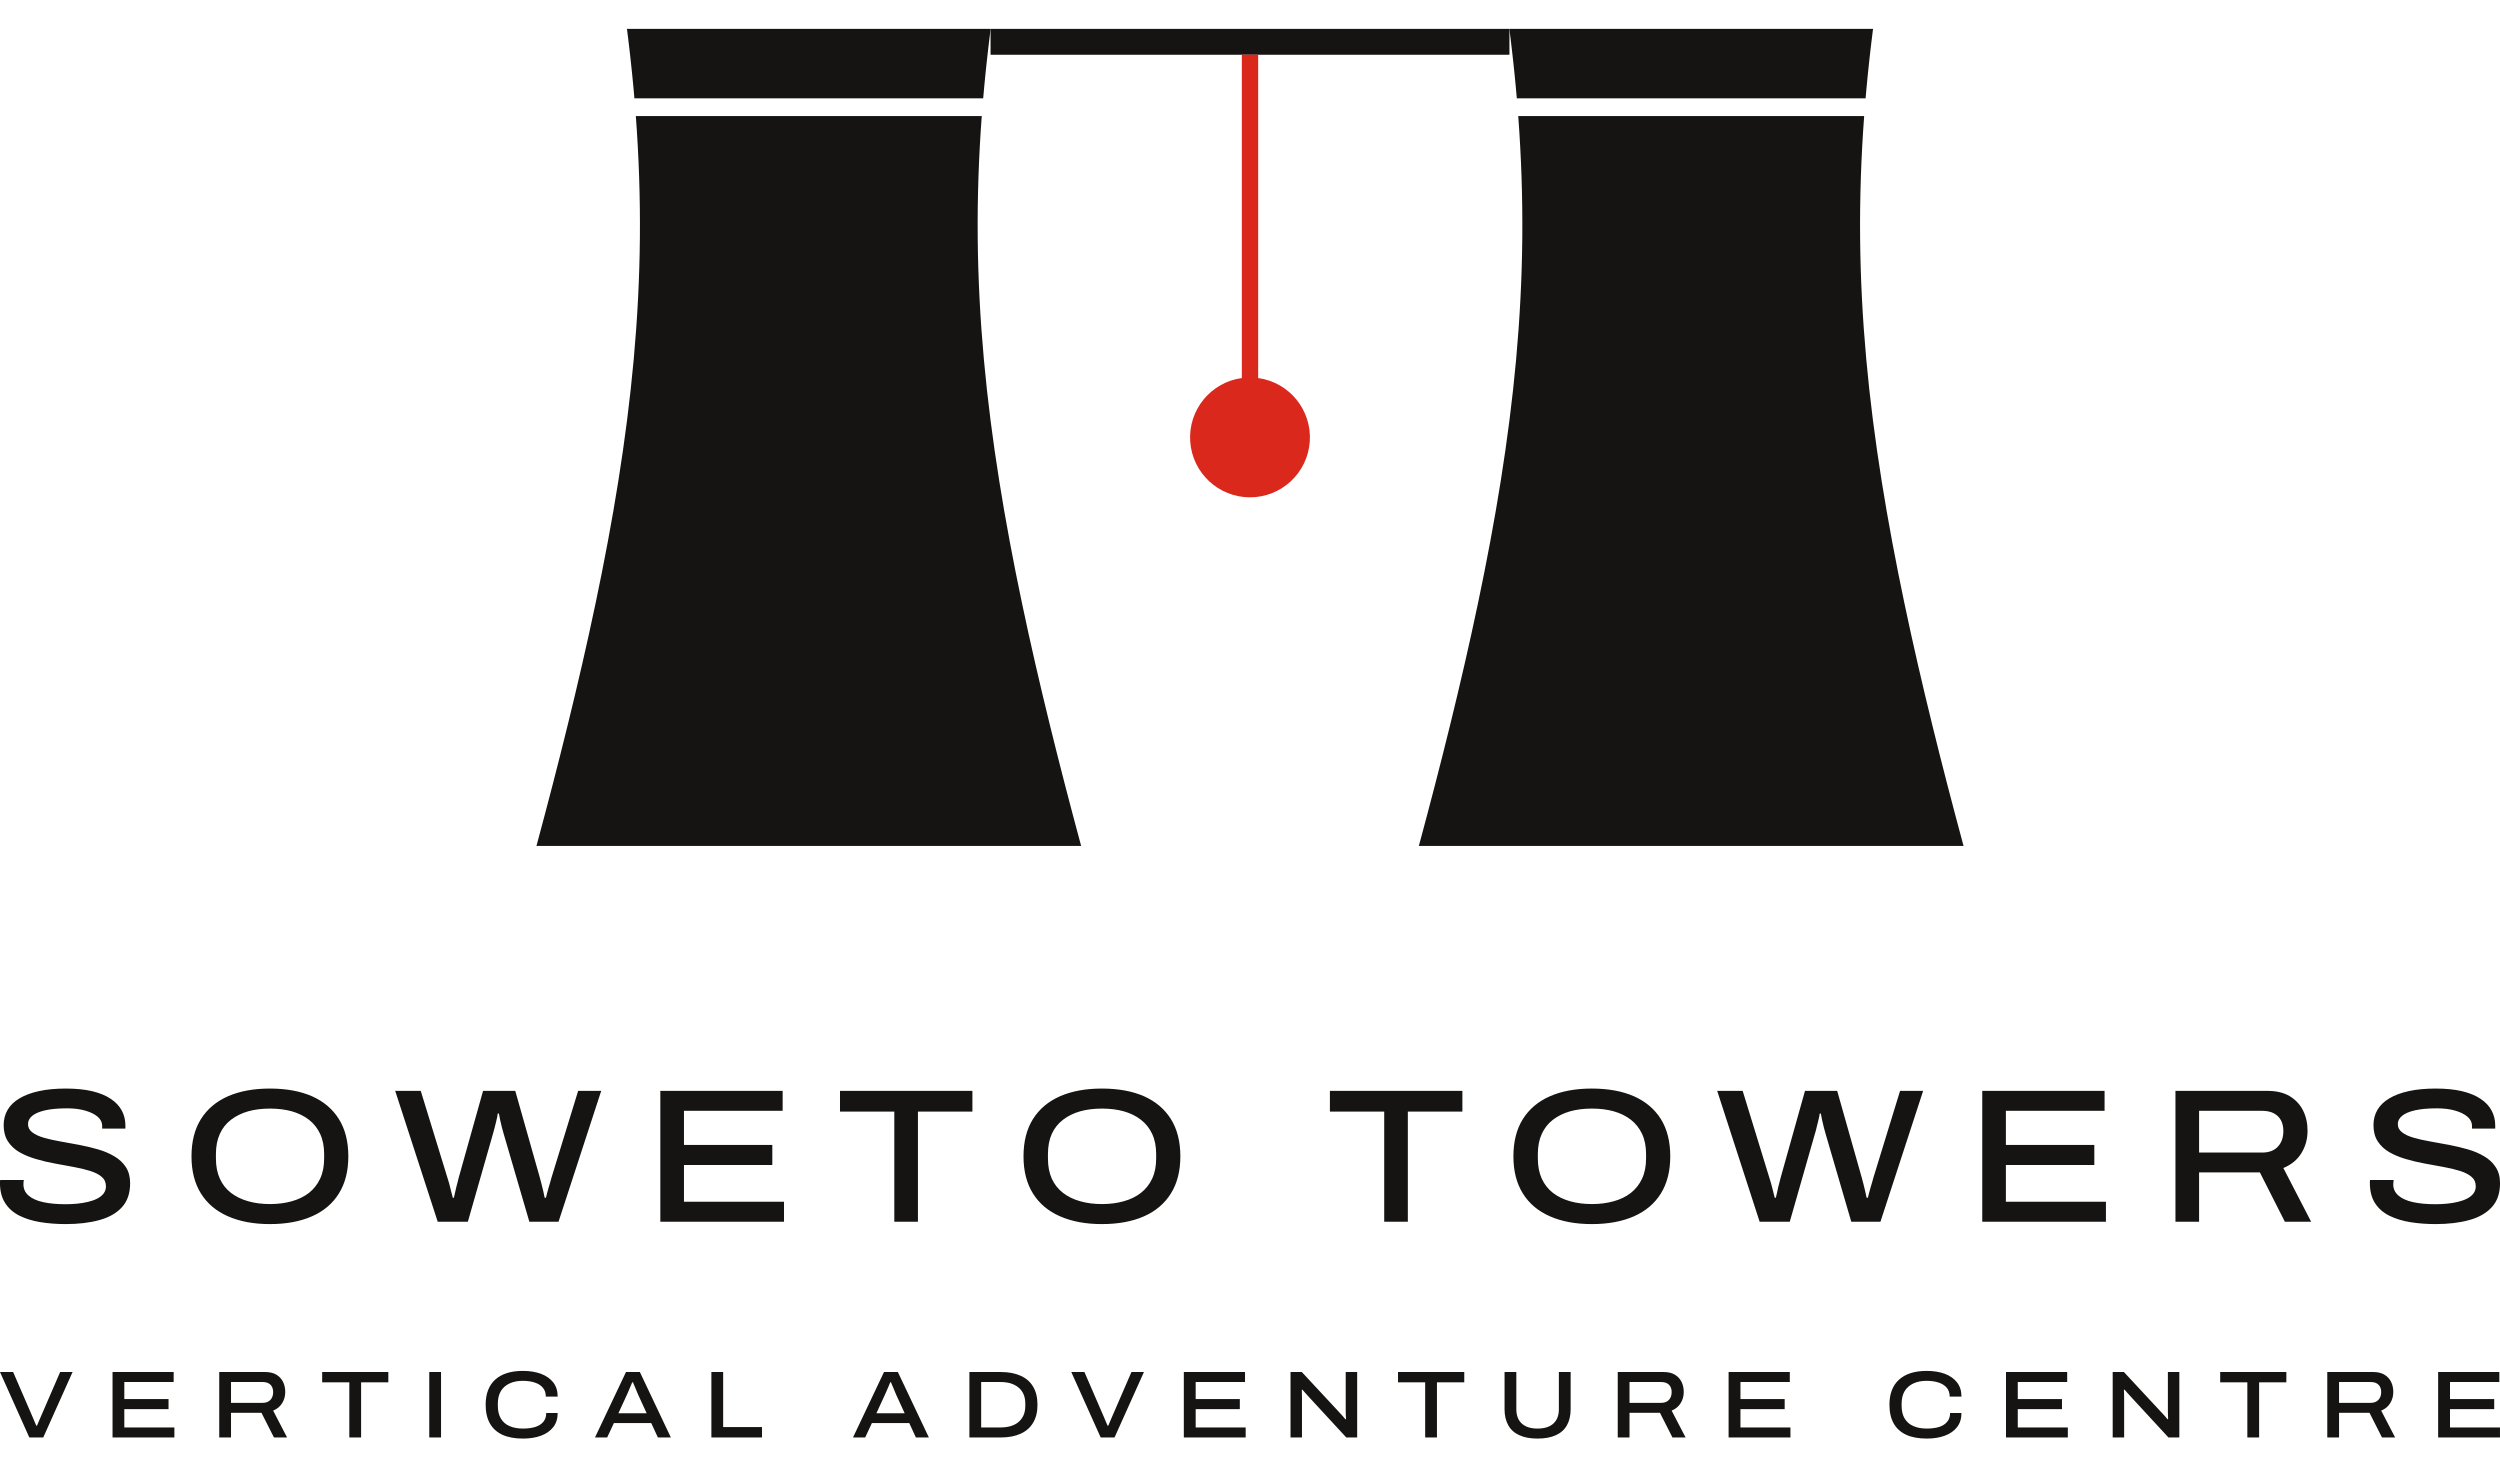
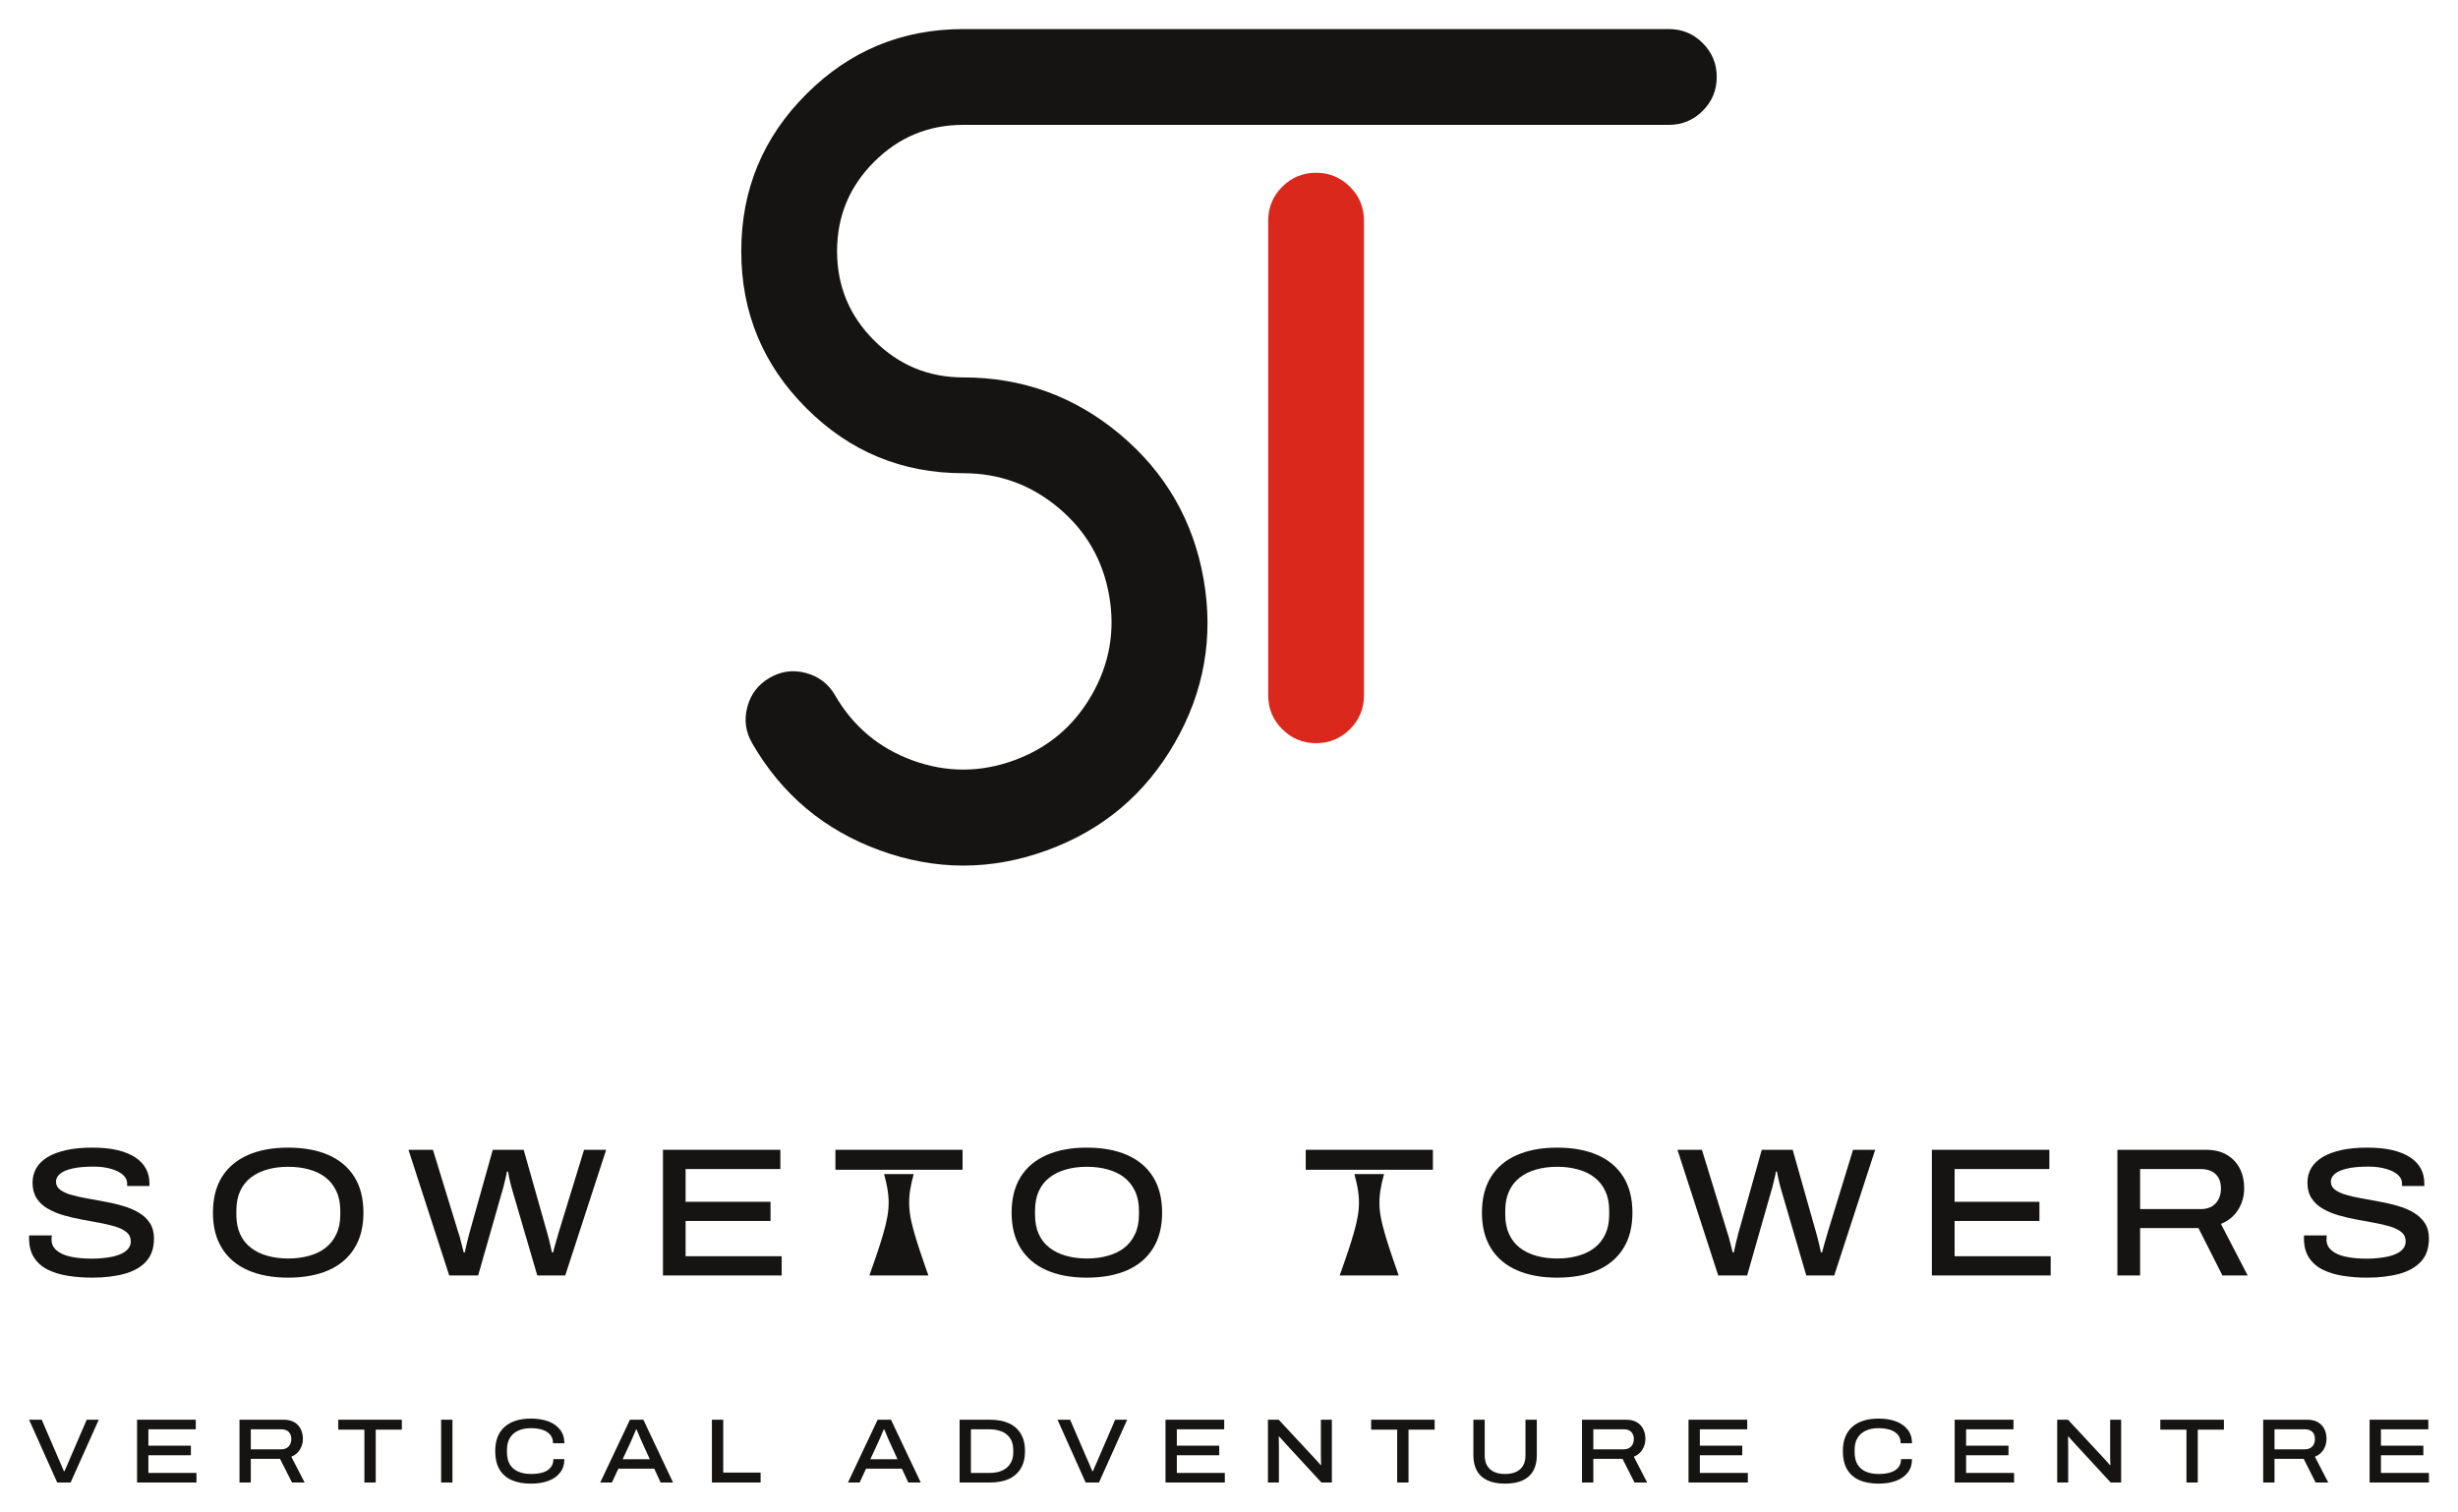
- <svg xmlns="http://www.w3.org/2000/svg" viewBox="0 -3.517 312.102 182.882" width="1248" height="732" role="img" aria-label="Soweto Towers">
-   <g transform="translate(66.971 0)">
-     <path fill="#151412" d="M0 102 C1.367 96.938 2.683 91.876 3.925 86.813 C5.168 81.751 6.337 76.689 7.399 71.627 C8.462 66.564 9.418 61.502 10.223 56.44 C11.029 51.378 11.684 46.316 12.144 41.253 C12.604 36.191 12.868 31.129 12.913 26.067 C12.958 21.004 12.784 15.942 12.407 10.88 L55.593 10.88 C55.216 15.942 55.042 21.004 55.087 26.067 C55.132 31.129 55.396 36.191 55.856 41.253 C56.316 46.316 56.971 51.378 57.777 56.44 C58.582 61.502 59.538 66.564 60.601 71.627 C61.663 76.689 62.832 81.751 64.075 86.813 C65.317 91.876 66.633 96.938 68 102 Z" />
-     <path fill="#151412" d="M110.16 102 C111.527 96.938 112.843 91.876 114.085 86.813 C115.328 81.751 116.497 76.689 117.559 71.627 C118.622 66.564 119.578 61.502 120.383 56.44 C121.189 51.378 121.844 46.316 122.304 41.253 C122.764 36.191 123.028 31.129 123.073 26.067 C123.118 21.004 122.944 15.942 122.567 10.88 L165.753 10.88 C165.376 15.942 165.202 21.004 165.247 26.067 C165.292 31.129 165.556 36.191 166.016 41.253 C166.476 46.316 167.131 51.378 167.937 56.44 C168.742 61.502 169.698 66.564 170.761 71.627 C171.823 76.689 172.992 81.751 174.235 86.813 C175.477 91.876 176.793 96.938 178.16 102 Z" />
-     <path fill="#151412" d="M12.229 8.67 C12.188 8.188 12.145 7.707 12.1 7.225 C12.055 6.743 12.008 6.262 11.96 5.78 C11.911 5.298 11.861 4.817 11.809 4.335 C11.758 3.853 11.704 3.372 11.649 2.89 C11.594 2.408 11.537 1.927 11.479 1.445 C11.421 0.963 11.361 0.482 11.299 0 L56.701 0 C56.639 0.482 56.579 0.963 56.521 1.445 C56.463 1.927 56.406 2.408 56.351 2.89 C56.296 3.372 56.242 3.853 56.191 4.335 C56.139 4.817 56.089 5.298 56.04 5.78 C55.992 6.262 55.945 6.743 55.9 7.225 C55.855 7.707 55.812 8.188 55.771 8.67 Z" />
-     <path fill="#151412" d="M122.389 8.67 C122.348 8.188 122.305 7.707 122.26 7.225 C122.215 6.743 122.168 6.262 122.12 5.78 C122.071 5.298 122.021 4.817 121.969 4.335 C121.918 3.853 121.864 3.372 121.809 2.89 C121.754 2.408 121.697 1.927 121.639 1.445 C121.581 0.963 121.521 0.482 121.459 0 L166.861 0 C166.799 0.482 166.739 0.963 166.681 1.445 C166.623 1.927 166.566 2.408 166.511 2.89 C166.456 3.372 166.402 3.853 166.351 4.335 C166.299 4.817 166.249 5.298 166.2 5.78 C166.152 6.262 166.105 6.743 166.06 7.225 C166.015 7.707 165.972 8.188 165.931 8.67 Z" />
-     <path fill="#151412" d="M56.691 0 H121.469 V3.23 H56.691 Z" />
-     <path fill="#DA291C" d="M88.06 3.22 H90.1 V43.59 A7.48 7.48 0 1 1 88.06 43.59 Z" />
-   </g>
-   <g transform="translate(-1.404 148.92)">
-     <path fill="#151412" d="M9.61 0.29Q7.95 0.29 6.46 0.05Q4.97 -0.19 3.83 -0.76Q2.69 -1.33 2.05 -2.33Q1.4 -3.33 1.4 -4.85Q1.4 -4.95 1.4 -5.04Q1.4 -5.14 1.43 -5.21H4.38Q4.35 -5.11 4.34 -4.97Q4.33 -4.83 4.33 -4.66Q4.33 -3.83 4.97 -3.27Q5.61 -2.71 6.79 -2.45Q7.97 -2.19 9.59 -2.19Q10.32 -2.19 11.05 -2.26Q11.78 -2.33 12.42 -2.49Q13.06 -2.64 13.56 -2.9Q14.06 -3.16 14.35 -3.54Q14.63 -3.93 14.63 -4.42Q14.63 -5.16 14.1 -5.61Q13.56 -6.07 12.64 -6.35Q11.73 -6.64 10.6 -6.84Q9.47 -7.04 8.26 -7.27Q7.04 -7.49 5.9 -7.83Q4.76 -8.16 3.84 -8.68Q2.93 -9.21 2.39 -10.04Q1.86 -10.87 1.86 -12.06Q1.86 -13.13 2.36 -13.98Q2.85 -14.82 3.83 -15.4Q4.81 -15.99 6.26 -16.31Q7.71 -16.63 9.63 -16.63Q11.51 -16.63 12.92 -16.3Q14.32 -15.96 15.24 -15.34Q16.15 -14.73 16.61 -13.88Q17.06 -13.04 17.06 -12.01V-11.63H14.16V-11.99Q14.16 -12.61 13.61 -13.1Q13.06 -13.58 12.07 -13.87Q11.09 -14.16 9.78 -14.16Q8.11 -14.16 7.03 -13.91Q5.95 -13.66 5.42 -13.22Q4.9 -12.78 4.9 -12.2Q4.9 -11.56 5.44 -11.16Q5.97 -10.75 6.88 -10.49Q7.78 -10.23 8.92 -10.03Q10.06 -9.83 11.28 -9.6Q12.49 -9.37 13.63 -9.04Q14.77 -8.71 15.68 -8.17Q16.58 -7.64 17.12 -6.82Q17.65 -6 17.65 -4.81Q17.65 -2.95 16.64 -1.83Q15.63 -0.71 13.81 -0.21Q11.99 0.29 9.61 0.29Z M35.09 0.29Q32.07 0.29 29.87 -0.68Q27.67 -1.64 26.49 -3.53Q25.31 -5.42 25.31 -8.16Q25.31 -10.94 26.49 -12.82Q27.67 -14.7 29.87 -15.67Q32.07 -16.63 35.09 -16.63Q38.16 -16.63 40.35 -15.67Q42.54 -14.7 43.71 -12.82Q44.89 -10.94 44.89 -8.16Q44.89 -5.42 43.71 -3.53Q42.54 -1.64 40.35 -0.68Q38.16 0.29 35.09 0.29ZM35.11 -2.21Q36.59 -2.21 37.83 -2.56Q39.06 -2.9 39.97 -3.6Q40.87 -4.31 41.37 -5.38Q41.87 -6.45 41.87 -7.9V-8.45Q41.87 -9.9 41.37 -10.97Q40.87 -12.04 39.97 -12.74Q39.06 -13.44 37.83 -13.79Q36.59 -14.13 35.11 -14.13Q33.62 -14.13 32.39 -13.79Q31.17 -13.44 30.25 -12.74Q29.33 -12.04 28.85 -10.97Q28.36 -9.9 28.36 -8.45V-7.9Q28.36 -6.45 28.85 -5.38Q29.33 -4.31 30.25 -3.6Q31.17 -2.9 32.39 -2.56Q33.62 -2.21 35.11 -2.21Z M56.05 0 50.74 -16.34H53.93L57.26 -5.5Q57.36 -5.23 57.48 -4.78Q57.6 -4.33 57.71 -3.85Q57.83 -3.38 57.93 -3H58.07Q58.14 -3.28 58.21 -3.63Q58.29 -3.97 58.37 -4.33Q58.45 -4.69 58.54 -4.98Q58.62 -5.28 58.67 -5.5L61.71 -16.34H65.73L68.8 -5.5Q68.87 -5.23 68.99 -4.78Q69.11 -4.33 69.22 -3.85Q69.32 -3.38 69.4 -3H69.56Q69.63 -3.28 69.72 -3.63Q69.8 -3.97 69.91 -4.32Q70.01 -4.66 70.1 -4.96Q70.18 -5.26 70.25 -5.5L73.58 -16.34H76.46L71.13 0H67.49L64.28 -10.99Q64.19 -11.3 64.07 -11.75Q63.95 -12.2 63.85 -12.68Q63.76 -13.16 63.69 -13.51H63.54Q63.5 -13.13 63.38 -12.66Q63.26 -12.18 63.15 -11.73Q63.04 -11.28 62.95 -10.99L59.81 0Z M83.84 0V-16.34H99.11V-13.85H86.79V-9.59H97.82V-7.09H86.79V-2.5H99.28V0Z M113.05 0V-13.75H106.27V-16.34H122.8V-13.75H116V0Z M138.96 0.29Q135.94 0.29 133.74 -0.68Q131.54 -1.64 130.36 -3.53Q129.18 -5.42 129.18 -8.16Q129.18 -10.94 130.36 -12.82Q131.54 -14.7 133.74 -15.67Q135.94 -16.63 138.96 -16.63Q142.03 -16.63 144.22 -15.67Q146.4 -14.7 147.58 -12.82Q148.76 -10.94 148.76 -8.16Q148.76 -5.42 147.58 -3.53Q146.4 -1.64 144.22 -0.68Q142.03 0.29 138.96 0.29ZM138.98 -2.21Q140.46 -2.21 141.69 -2.56Q142.93 -2.9 143.83 -3.6Q144.74 -4.31 145.24 -5.38Q145.74 -6.45 145.74 -7.9V-8.45Q145.74 -9.9 145.24 -10.97Q144.74 -12.04 143.83 -12.74Q142.93 -13.44 141.69 -13.79Q140.46 -14.13 138.98 -14.13Q137.48 -14.13 136.26 -13.79Q135.03 -13.44 134.12 -12.74Q133.2 -12.04 132.71 -10.97Q132.23 -9.9 132.23 -8.45V-7.9Q132.23 -6.45 132.71 -5.38Q133.2 -4.31 134.12 -3.6Q135.03 -2.9 136.26 -2.56Q137.48 -2.21 138.98 -2.21Z M174.21 0V-13.75H167.43V-16.34H183.97V-13.75H177.16V0Z M200.12 0.29Q197.1 0.29 194.9 -0.68Q192.7 -1.64 191.52 -3.53Q190.34 -5.42 190.34 -8.16Q190.34 -10.94 191.52 -12.82Q192.7 -14.7 194.9 -15.67Q197.1 -16.63 200.12 -16.63Q203.19 -16.63 205.38 -15.67Q207.57 -14.7 208.75 -12.82Q209.92 -10.94 209.92 -8.16Q209.92 -5.42 208.75 -3.53Q207.57 -1.64 205.38 -0.68Q203.19 0.29 200.12 0.29ZM200.15 -2.21Q201.62 -2.21 202.86 -2.56Q204.1 -2.9 205 -3.6Q205.9 -4.31 206.4 -5.38Q206.9 -6.45 206.9 -7.9V-8.45Q206.9 -9.9 206.4 -10.97Q205.9 -12.04 205 -12.74Q204.1 -13.44 202.86 -13.79Q201.62 -14.13 200.15 -14.13Q198.65 -14.13 197.42 -13.79Q196.2 -13.44 195.28 -12.74Q194.37 -12.04 193.88 -10.97Q193.39 -9.9 193.39 -8.45V-7.9Q193.39 -6.45 193.88 -5.38Q194.37 -4.31 195.28 -3.6Q196.2 -2.9 197.42 -2.56Q198.65 -2.21 200.15 -2.21Z M221.08 0 215.78 -16.34H218.96L222.29 -5.5Q222.39 -5.23 222.51 -4.78Q222.63 -4.33 222.75 -3.85Q222.87 -3.38 222.96 -3H223.1Q223.17 -3.28 223.25 -3.63Q223.32 -3.97 223.4 -4.33Q223.48 -4.69 223.57 -4.98Q223.65 -5.28 223.7 -5.5L226.74 -16.34H230.76L233.83 -5.5Q233.9 -5.23 234.02 -4.78Q234.14 -4.33 234.25 -3.85Q234.36 -3.38 234.43 -3H234.59Q234.67 -3.28 234.75 -3.63Q234.83 -3.97 234.94 -4.32Q235.05 -4.66 235.13 -4.96Q235.21 -5.26 235.28 -5.5L238.61 -16.34H241.49L236.16 0H232.52L229.31 -10.99Q229.22 -11.3 229.1 -11.75Q228.98 -12.2 228.88 -12.68Q228.79 -13.16 228.72 -13.51H228.58Q228.53 -13.13 228.41 -12.66Q228.29 -12.18 228.18 -11.73Q228.08 -11.28 227.98 -10.99L224.84 0Z M248.87 0V-16.34H264.14V-13.85H251.82V-9.59H262.86V-7.09H251.82V-2.5H264.31V0Z M272.99 0V-16.34H284.46Q286.15 -16.34 287.25 -15.68Q288.36 -15.01 288.92 -13.89Q289.48 -12.78 289.48 -11.35Q289.48 -9.83 288.72 -8.58Q287.96 -7.33 286.46 -6.71L289.93 0H286.65L283.53 -6.16H275.94V0ZM275.94 -8.64H283.82Q285.08 -8.64 285.77 -9.37Q286.46 -10.11 286.46 -11.32Q286.46 -12.11 286.16 -12.67Q285.86 -13.23 285.27 -13.54Q284.67 -13.85 283.82 -13.85H275.94Z M305.46 0.29Q303.8 0.29 302.31 0.05Q300.83 -0.19 299.68 -0.76Q298.54 -1.33 297.9 -2.33Q297.26 -3.33 297.26 -4.85Q297.26 -4.95 297.26 -5.04Q297.26 -5.14 297.28 -5.21H300.23Q300.21 -5.11 300.2 -4.97Q300.18 -4.83 300.18 -4.66Q300.18 -3.83 300.83 -3.27Q301.47 -2.71 302.65 -2.45Q303.82 -2.19 305.44 -2.19Q306.18 -2.19 306.9 -2.26Q307.63 -2.33 308.27 -2.49Q308.91 -2.64 309.41 -2.9Q309.91 -3.16 310.2 -3.54Q310.48 -3.93 310.48 -4.42Q310.48 -5.16 309.95 -5.61Q309.41 -6.07 308.5 -6.35Q307.58 -6.64 306.45 -6.84Q305.32 -7.04 304.11 -7.27Q302.9 -7.49 301.75 -7.83Q300.61 -8.16 299.7 -8.68Q298.78 -9.21 298.24 -10.04Q297.71 -10.87 297.71 -12.06Q297.71 -13.13 298.21 -13.98Q298.71 -14.82 299.68 -15.4Q300.66 -15.99 302.11 -16.31Q303.56 -16.63 305.49 -16.63Q307.37 -16.63 308.77 -16.3Q310.18 -15.96 311.09 -15.34Q312.01 -14.73 312.46 -13.88Q312.91 -13.04 312.91 -12.01V-11.63H310.01V-11.99Q310.01 -12.61 309.46 -13.1Q308.91 -13.58 307.93 -13.87Q306.94 -14.16 305.63 -14.16Q303.97 -14.16 302.88 -13.91Q301.8 -13.66 301.28 -13.22Q300.75 -12.78 300.75 -12.2Q300.75 -11.56 301.29 -11.16Q301.82 -10.75 302.73 -10.49Q303.63 -10.23 304.77 -10.03Q305.92 -9.83 307.13 -9.6Q308.34 -9.37 309.49 -9.04Q310.63 -8.71 311.53 -8.17Q312.44 -7.64 312.97 -6.82Q313.51 -6 313.51 -4.81Q313.51 -2.95 312.49 -1.83Q311.48 -0.71 309.66 -0.21Q307.84 0.29 305.46 0.29Z" />
-   </g>
-   <g transform="translate(-0.19 175.848)">
-     <path fill="#151412" d="M3.85 0 0.19 -8.17H1.83L4.06 -3.02Q4.16 -2.8 4.28 -2.51Q4.4 -2.22 4.52 -1.94Q4.64 -1.67 4.72 -1.47H4.81Q4.89 -1.67 5 -1.93Q5.11 -2.2 5.24 -2.49Q5.36 -2.77 5.47 -3.02L7.7 -8.17H9.25L5.59 0Z M14.24 0V-8.17H21.87V-6.92H15.71V-4.79H21.23V-3.54H15.71V-1.25H21.96V0Z M27.56 0V-8.17H33.29Q34.14 -8.17 34.69 -7.84Q35.24 -7.51 35.52 -6.95Q35.8 -6.39 35.8 -5.67Q35.8 -4.91 35.42 -4.29Q35.04 -3.66 34.29 -3.35L36.03 0H34.39L32.83 -3.08H29.03V0ZM29.03 -4.32H32.97Q33.6 -4.32 33.95 -4.69Q34.29 -5.06 34.29 -5.66Q34.29 -6.05 34.14 -6.33Q34 -6.61 33.7 -6.77Q33.4 -6.92 32.97 -6.92H29.03Z M43.8 0V-6.88H40.41V-8.17H48.67V-6.88H45.27V0Z M53.78 0V-8.17H55.25V0Z M65.48 0.14Q63.96 0.14 62.92 -0.33Q61.88 -0.81 61.35 -1.75Q60.82 -2.69 60.82 -4.09Q60.82 -6.14 62.02 -7.23Q63.23 -8.31 65.47 -8.31Q66.74 -8.31 67.72 -7.95Q68.7 -7.58 69.26 -6.87Q69.81 -6.16 69.81 -5.1H68.33Q68.33 -5.77 67.97 -6.2Q67.61 -6.64 66.96 -6.85Q66.31 -7.07 65.44 -7.07Q64.49 -7.07 63.8 -6.74Q63.1 -6.42 62.72 -5.79Q62.34 -5.16 62.34 -4.23V-3.95Q62.34 -2.99 62.72 -2.36Q63.1 -1.72 63.8 -1.42Q64.5 -1.11 65.47 -1.11Q66.36 -1.11 67.01 -1.31Q67.67 -1.52 68.03 -1.96Q68.38 -2.39 68.38 -3.05H69.81Q69.81 -2 69.26 -1.29Q68.7 -0.58 67.73 -0.22Q66.75 0.14 65.48 0.14Z M74.47 0 78.34 -8.17H80.07L83.94 0H82.32L81.49 -1.8H76.83L75.99 0ZM77.39 -3.02H80.92L79.88 -5.29Q79.82 -5.41 79.73 -5.64Q79.63 -5.88 79.53 -6.13Q79.42 -6.38 79.33 -6.59Q79.24 -6.8 79.21 -6.89H79.12Q79.02 -6.65 78.88 -6.33Q78.75 -6.02 78.63 -5.73Q78.5 -5.45 78.43 -5.28Z M89 0V-8.17H90.47V-1.3H95.32V0Z M106.68 0 110.55 -8.17H112.28L116.15 0H114.53L113.7 -1.8H109.04L108.2 0ZM109.6 -3.02H113.13L112.09 -5.29Q112.03 -5.41 111.94 -5.64Q111.84 -5.88 111.74 -6.13Q111.63 -6.38 111.54 -6.59Q111.45 -6.8 111.42 -6.89H111.33Q111.23 -6.65 111.1 -6.33Q110.96 -6.02 110.84 -5.73Q110.71 -5.45 110.64 -5.28Z M121.21 0V-8.17H125.14Q126.57 -8.17 127.59 -7.71Q128.62 -7.26 129.16 -6.35Q129.71 -5.44 129.71 -4.08Q129.71 -2.74 129.16 -1.83Q128.62 -0.92 127.59 -0.46Q126.57 0 125.14 0ZM122.68 -1.25H125.1Q125.77 -1.25 126.34 -1.41Q126.9 -1.57 127.31 -1.9Q127.72 -2.24 127.96 -2.75Q128.19 -3.26 128.19 -3.95V-4.21Q128.19 -4.91 127.96 -5.42Q127.72 -5.94 127.31 -6.26Q126.9 -6.59 126.34 -6.76Q125.77 -6.92 125.1 -6.92H122.68Z M137.6 0 133.93 -8.17H135.57L137.8 -3.02Q137.91 -2.8 138.02 -2.51Q138.14 -2.22 138.26 -1.94Q138.38 -1.67 138.46 -1.47H138.55Q138.63 -1.67 138.74 -1.93Q138.86 -2.2 138.98 -2.49Q139.11 -2.77 139.21 -3.02L141.44 -8.17H143L139.33 0Z M147.98 0V-8.17H155.62V-6.92H149.46V-4.79H154.97V-3.54H149.46V-1.25H155.7V0Z M161.3 0V-8.17H162.71L167.23 -3.31Q167.34 -3.19 167.51 -3Q167.68 -2.82 167.85 -2.63Q168.02 -2.44 168.14 -2.28H168.23Q168.21 -2.51 168.2 -2.81Q168.19 -3.12 168.19 -3.34V-8.17H169.62V0H168.26L163.72 -4.92Q163.48 -5.16 163.21 -5.48Q162.94 -5.79 162.78 -5.97H162.71Q162.71 -5.79 162.72 -5.47Q162.73 -5.15 162.73 -4.78V0Z M178.11 0V-6.88H174.72V-8.17H182.99V-6.88H179.58V0Z M192.13 0.14Q190.77 0.14 189.85 -0.29Q188.93 -0.71 188.48 -1.53Q188.02 -2.36 188.02 -3.51V-8.17H189.49V-3.52Q189.49 -2.36 190.18 -1.73Q190.87 -1.11 192.13 -1.11Q193.42 -1.11 194.11 -1.73Q194.8 -2.36 194.8 -3.52V-8.17H196.27V-3.51Q196.27 -2.36 195.81 -1.53Q195.36 -0.71 194.44 -0.29Q193.52 0.14 192.13 0.14Z M202.15 0V-8.17H207.88Q208.73 -8.17 209.28 -7.84Q209.83 -7.51 210.11 -6.95Q210.39 -6.39 210.39 -5.67Q210.39 -4.91 210.01 -4.29Q209.63 -3.66 208.88 -3.35L210.62 0H208.98L207.42 -3.08H203.62V0ZM203.62 -4.32H207.56Q208.19 -4.32 208.54 -4.69Q208.88 -5.06 208.88 -5.66Q208.88 -6.05 208.73 -6.33Q208.58 -6.61 208.29 -6.77Q207.99 -6.92 207.56 -6.92H203.62Z M215.99 0V-8.17H223.63V-6.92H217.47V-4.79H222.99V-3.54H217.47V-1.25H223.71V0Z M240.73 0.14Q239.21 0.14 238.17 -0.33Q237.13 -0.81 236.6 -1.75Q236.07 -2.69 236.07 -4.09Q236.07 -6.14 237.28 -7.23Q238.49 -8.31 240.72 -8.31Q242 -8.31 242.98 -7.95Q243.96 -7.58 244.51 -6.87Q245.06 -6.16 245.06 -5.1H243.59Q243.59 -5.77 243.23 -6.2Q242.86 -6.64 242.22 -6.85Q241.57 -7.07 240.7 -7.07Q239.75 -7.07 239.05 -6.74Q238.36 -6.42 237.97 -5.79Q237.59 -5.16 237.59 -4.23V-3.95Q237.59 -2.99 237.97 -2.36Q238.36 -1.72 239.06 -1.42Q239.76 -1.11 240.72 -1.11Q241.61 -1.11 242.27 -1.31Q242.92 -1.52 243.28 -1.96Q243.64 -2.39 243.64 -3.05H245.06Q245.06 -2 244.51 -1.29Q243.96 -0.58 242.98 -0.22Q242.01 0.14 240.73 0.14Z M250.62 0V-8.17H258.26V-6.92H252.09V-4.79H257.61V-3.54H252.09V-1.25H258.34V0Z M263.94 0V-8.17H265.34L269.86 -3.31Q269.98 -3.19 270.15 -3Q270.32 -2.82 270.49 -2.63Q270.66 -2.44 270.78 -2.28H270.86Q270.85 -2.51 270.84 -2.81Q270.83 -3.12 270.83 -3.34V-8.17H272.26V0H270.9L266.36 -4.92Q266.12 -5.16 265.85 -5.48Q265.58 -5.79 265.42 -5.97H265.34Q265.34 -5.79 265.36 -5.47Q265.37 -5.15 265.37 -4.78V0Z M280.75 0V-6.88H277.36V-8.17H285.62V-6.88H282.22V0Z M290.73 0V-8.17H296.46Q297.31 -8.17 297.86 -7.84Q298.41 -7.51 298.69 -6.95Q298.97 -6.39 298.97 -5.67Q298.97 -4.91 298.59 -4.29Q298.21 -3.66 297.46 -3.35L299.2 0H297.56L296 -3.08H292.2V0ZM292.2 -4.32H296.14Q296.77 -4.32 297.11 -4.69Q297.46 -5.06 297.46 -5.66Q297.46 -6.05 297.31 -6.33Q297.16 -6.61 296.87 -6.77Q296.57 -6.92 296.14 -6.92H292.2Z M304.57 0V-8.17H312.21V-6.92H306.05V-4.79H311.57V-3.54H306.05V-1.25H312.29V0Z" />
-   </g>
+ <svg xmlns="http://www.w3.org/2000/svg" viewBox="-3.338 -3.338 282.216 173.571" role="img" aria-label="Soweto Towers">
+   <path fill="#151412" transform="translate(107.27 45.5)" d="M81 -34.5H0Q-6.01 -34.5 -10.25 -30.25Q-14.5 -26.01 -14.5 -20Q-14.5 -13.99 -10.25 -9.75Q-6.01 -5.5 0 -5.5Q10.19 -5.5 18 1.05Q25.8 7.6 27.58 17.63Q29.34 27.68 24.25 36.5Q19.16 45.33 9.58 48.81Q0 52.3 -9.58 48.81Q-19.16 45.33 -24.25 36.5Q-25.39 34.53 -24.8 32.33Q-24.21 30.13 -22.24 28.99Q-20.27 27.85 -18.07 28.44Q-15.87 29.03 -14.73 31Q-11.63 36.36 -5.82 38.48Q0 40.59 5.82 38.47Q11.63 36.36 14.72 31Q17.81 25.64 16.74 19.55Q15.67 13.45 10.93 9.48Q6.19 5.5 0 5.5Q-10.57 5.5 -18.03 -1.97Q-25.5 -9.43 -25.5 -20Q-25.5 -30.57 -18.03 -38.03Q-10.57 -45.5 0 -45.5H81Q83.28 -45.5 84.89 -43.89Q86.5 -42.28 86.5 -40Q86.5 -37.72 84.89 -36.11Q83.28 -34.5 81 -34.5Z" />
+   <path fill="#DA291C" transform="translate(107.27 45.5)" d="M46 -23.5V31Q46 33.28 44.39 34.89Q42.78 36.5 40.5 36.5Q38.22 36.5 36.61 34.89Q35 33.28 35 31V-23.5Q35 -25.78 36.61 -27.39Q38.22 -29 40.5 -29Q42.78 -29 44.39 -27.39Q46 -25.78 46 -23.5Z" />
+   <path fill="#151412" transform="translate(0 128.713) translate(-1.24 14.408)" d="M8.49 0.25Q7.02 0.25 5.7 0.04Q4.39 -0.17 3.38 -0.67Q2.37 -1.18 1.81 -2.06Q1.24 -2.94 1.24 -4.28V-4.45Q1.24 -4.54 1.26 -4.6H3.86Q3.84 -4.52 3.83 -4.39Q3.82 -4.26 3.82 -4.12Q3.82 -3.38 4.39 -2.89Q4.96 -2.39 6 -2.16Q7.04 -1.93 8.46 -1.93Q9.12 -1.93 9.76 -2Q10.4 -2.06 10.96 -2.19Q11.53 -2.33 11.97 -2.56Q12.41 -2.79 12.66 -3.13Q12.92 -3.47 12.92 -3.91Q12.92 -4.56 12.44 -4.96Q11.97 -5.36 11.16 -5.61Q10.35 -5.86 9.36 -6.04Q8.36 -6.22 7.29 -6.42Q6.22 -6.62 5.21 -6.91Q4.2 -7.2 3.39 -7.67Q2.58 -8.13 2.11 -8.86Q1.64 -9.6 1.64 -10.65Q1.64 -11.59 2.08 -12.34Q2.52 -13.08 3.38 -13.6Q4.24 -14.11 5.52 -14.4Q6.81 -14.68 8.51 -14.68Q10.17 -14.68 11.4 -14.39Q12.64 -14.09 13.45 -13.55Q14.26 -13 14.66 -12.26Q15.06 -11.51 15.06 -10.61V-10.27H12.5V-10.59Q12.5 -11.13 12.01 -11.56Q11.53 -11.99 10.66 -12.24Q9.79 -12.5 8.63 -12.5Q7.16 -12.5 6.21 -12.28Q5.25 -12.06 4.79 -11.67Q4.33 -11.28 4.33 -10.77Q4.33 -10.21 4.8 -9.85Q5.27 -9.49 6.07 -9.26Q6.87 -9.03 7.88 -8.85Q8.88 -8.67 9.96 -8.47Q11.03 -8.28 12.03 -7.98Q13.04 -7.69 13.84 -7.21Q14.64 -6.74 15.11 -6.02Q15.58 -5.29 15.58 -4.24Q15.58 -2.6 14.69 -1.62Q13.8 -0.63 12.19 -0.19Q10.59 0.25 8.49 0.25Z" />
+   <path fill="#151412" transform="translate(0 128.713) translate(-1.24 14.408)" d="M30.98 0.25Q28.31 0.25 26.37 -0.6Q24.43 -1.45 23.39 -3.12Q22.35 -4.79 22.35 -7.2Q22.35 -9.66 23.39 -11.32Q24.43 -12.98 26.37 -13.83Q28.31 -14.68 30.98 -14.68Q33.69 -14.68 35.62 -13.83Q37.55 -12.98 38.59 -11.32Q39.63 -9.66 39.63 -7.2Q39.63 -4.79 38.59 -3.12Q37.55 -1.45 35.62 -0.6Q33.69 0.25 30.98 0.25ZM31 -1.95Q32.3 -1.95 33.4 -2.26Q34.49 -2.56 35.29 -3.18Q36.08 -3.8 36.52 -4.75Q36.97 -5.69 36.97 -6.97V-7.46Q36.97 -8.74 36.52 -9.68Q36.08 -10.63 35.29 -11.25Q34.49 -11.87 33.4 -12.17Q32.3 -12.48 31 -12.48Q29.68 -12.48 28.6 -12.17Q27.51 -11.87 26.71 -11.25Q25.9 -10.63 25.47 -9.68Q25.04 -8.74 25.04 -7.46V-6.97Q25.04 -5.69 25.47 -4.75Q25.9 -3.8 26.71 -3.18Q27.51 -2.56 28.6 -2.26Q29.68 -1.95 31 -1.95Z" />
+   <path fill="#151412" transform="translate(0 128.713) translate(-1.24 14.408)" d="M49.48 0 44.8 -14.43H47.61L50.55 -4.85Q50.64 -4.62 50.74 -4.22Q50.85 -3.82 50.95 -3.4Q51.06 -2.98 51.14 -2.65H51.27Q51.33 -2.9 51.39 -3.2L51.53 -3.82Q51.6 -4.14 51.68 -4.4Q51.75 -4.66 51.79 -4.85L54.48 -14.43H58.03L60.74 -4.85Q60.8 -4.62 60.91 -4.22Q61.01 -3.82 61.11 -3.4Q61.2 -2.98 61.27 -2.65H61.41Q61.48 -2.9 61.55 -3.2Q61.62 -3.51 61.72 -3.81Q61.81 -4.12 61.89 -4.38Q61.96 -4.64 62.02 -4.85L64.96 -14.43H67.5L62.8 0H59.59L56.75 -9.7Q56.67 -9.98 56.56 -10.38Q56.46 -10.77 56.37 -11.19Q56.29 -11.61 56.23 -11.93H56.1Q56.06 -11.59 55.95 -11.17Q55.85 -10.75 55.75 -10.35Q55.66 -9.96 55.57 -9.7L52.8 0Z" />
+   <path fill="#151412" transform="translate(0 128.713) translate(-1.24 14.408)" d="M74.02 0V-14.43H87.5V-12.22H76.62V-8.46H86.37V-6.26H76.62V-2.21H87.65V0Z" />
+   <path fill="#151412" transform="translate(0 128.713) translate(-1.24 14.408)" d="M93.82 -14.43H108.42V-12.14H93.82Z" />
+   <path fill="#151412" transform="translate(0 128.713) translate(-1.24 14.408)" d="M97.72 0C97.95 -0.65 98.18 -1.29 98.4 -1.94C98.62 -2.59 98.84 -3.23 99.04 -3.88C99.24 -4.53 99.43 -5.17 99.59 -5.82C99.74 -6.46 99.87 -7.11 99.91 -7.76C99.96 -8.4 99.93 -9.05 99.83 -9.7C99.74 -10.34 99.58 -10.99 99.41 -11.64H102.81C102.63 -10.99 102.48 -10.34 102.38 -9.7C102.29 -9.05 102.26 -8.4 102.31 -7.76C102.35 -7.11 102.47 -6.46 102.63 -5.82C102.79 -5.17 102.98 -4.53 103.18 -3.88C103.38 -3.23 103.6 -2.59 103.82 -1.94C104.04 -1.29 104.26 -0.65 104.5 0Z" />
+   <path fill="#151412" transform="translate(0 128.713) translate(-1.24 14.408)" d="M122.68 0.25Q120.01 0.25 118.07 -0.6Q116.13 -1.45 115.09 -3.12Q114.05 -4.79 114.05 -7.2Q114.05 -9.66 115.09 -11.32Q116.13 -12.98 118.07 -13.83Q120.01 -14.68 122.68 -14.68Q125.39 -14.68 127.32 -13.83Q129.25 -12.98 130.29 -11.32Q131.33 -9.66 131.33 -7.2Q131.33 -4.79 130.29 -3.12Q129.25 -1.45 127.32 -0.6Q125.39 0.25 122.68 0.25ZM122.7 -1.95Q124 -1.95 125.09 -2.26Q126.19 -2.56 126.99 -3.18Q127.78 -3.8 128.22 -4.75Q128.67 -5.69 128.67 -6.97V-7.46Q128.67 -8.74 128.22 -9.68Q127.78 -10.63 126.99 -11.25Q126.19 -11.87 125.09 -12.17Q124 -12.48 122.7 -12.48Q121.38 -12.48 120.3 -12.17Q119.21 -11.87 118.41 -11.25Q117.6 -10.63 117.17 -9.68Q116.74 -8.74 116.74 -7.46V-6.97Q116.74 -5.69 117.17 -4.75Q117.6 -3.8 118.41 -3.18Q119.21 -2.56 120.3 -2.26Q121.38 -1.95 122.7 -1.95Z" />
+   <path fill="#151412" transform="translate(0 128.713) translate(-1.24 14.408)" d="M147.82 -14.43H162.42V-12.14H147.82Z" />
+   <path fill="#151412" transform="translate(0 128.713) translate(-1.24 14.408)" d="M151.72 0C151.95 -0.65 152.18 -1.29 152.4 -1.94C152.62 -2.59 152.84 -3.23 153.04 -3.88C153.24 -4.53 153.43 -5.17 153.59 -5.82C153.74 -6.46 153.87 -7.11 153.91 -7.76C153.96 -8.4 153.93 -9.05 153.83 -9.7C153.74 -10.34 153.58 -10.99 153.41 -11.64H156.81C156.63 -10.99 156.48 -10.34 156.38 -9.7C156.29 -9.05 156.26 -8.4 156.3 -7.76C156.35 -7.11 156.47 -6.46 156.63 -5.82C156.79 -5.17 156.98 -4.53 157.18 -3.88C157.38 -3.23 157.6 -2.59 157.82 -1.94C158.04 -1.29 158.26 -0.65 158.49 0Z" />
+   <path fill="#151412" transform="translate(0 128.713) translate(-1.24 14.408)" d="M176.68 0.25Q174.01 0.25 172.07 -0.6Q170.13 -1.45 169.09 -3.12Q168.05 -4.79 168.05 -7.2Q168.05 -9.66 169.09 -11.32Q170.13 -12.98 172.07 -13.83Q174.01 -14.68 176.68 -14.68Q179.39 -14.68 181.32 -13.83Q183.25 -12.98 184.29 -11.32Q185.33 -9.66 185.33 -7.2Q185.33 -4.79 184.29 -3.12Q183.25 -1.45 181.32 -0.6Q179.39 0.25 176.68 0.25ZM176.7 -1.95Q178 -1.95 179.09 -2.26Q180.19 -2.56 180.98 -3.18Q181.78 -3.8 182.22 -4.75Q182.66 -5.69 182.66 -6.97V-7.46Q182.66 -8.74 182.22 -9.68Q181.78 -10.63 180.98 -11.25Q180.19 -11.87 179.09 -12.17Q178 -12.48 176.7 -12.48Q175.38 -12.48 174.29 -12.17Q173.21 -11.87 172.4 -11.25Q171.6 -10.63 171.17 -9.68Q170.73 -8.74 170.73 -7.46V-6.97Q170.73 -5.69 171.17 -4.75Q171.6 -3.8 172.4 -3.18Q173.21 -2.56 174.29 -2.26Q175.38 -1.95 176.7 -1.95Z" />
+   <path fill="#151412" transform="translate(0 128.713) translate(-1.24 14.408)" d="M195.18 0 190.5 -14.43H193.31L196.25 -4.85Q196.34 -4.62 196.44 -4.22Q196.55 -3.82 196.65 -3.4Q196.76 -2.98 196.84 -2.65H196.97Q197.03 -2.9 197.09 -3.2L197.23 -3.82Q197.3 -4.14 197.38 -4.4Q197.45 -4.66 197.49 -4.85L200.18 -14.43H203.73L206.44 -4.85Q206.5 -4.62 206.61 -4.22Q206.71 -3.82 206.81 -3.4Q206.9 -2.98 206.97 -2.65H207.11Q207.18 -2.9 207.25 -3.2Q207.32 -3.51 207.42 -3.81Q207.51 -4.12 207.59 -4.38Q207.66 -4.64 207.72 -4.85L210.66 -14.43H213.2L208.5 0H205.29L202.45 -9.7Q202.37 -9.98 202.26 -10.38Q202.16 -10.77 202.07 -11.19Q201.99 -11.61 201.92 -11.93H201.8Q201.76 -11.59 201.65 -11.17Q201.55 -10.75 201.45 -10.35Q201.36 -9.96 201.27 -9.7L198.5 0Z" />
+   <path fill="#151412" transform="translate(0 128.713) translate(-1.24 14.408)" d="M219.71 0V-14.43H233.2V-12.22H222.32V-8.46H232.06V-6.26H222.32V-2.21H233.35V0Z" />
+   <path fill="#151412" transform="translate(0 128.713) translate(-1.24 14.408)" d="M241.01 0V-14.43H251.14Q252.63 -14.43 253.6 -13.84Q254.58 -13.25 255.07 -12.27Q255.57 -11.28 255.57 -10.02Q255.57 -8.67 254.89 -7.57Q254.22 -6.47 252.9 -5.92L255.97 0H253.07L250.32 -5.44H243.62V0ZM243.62 -7.62H250.57Q251.68 -7.62 252.29 -8.28Q252.9 -8.93 252.9 -10Q252.9 -10.69 252.64 -11.18Q252.37 -11.68 251.85 -11.95Q251.32 -12.22 250.57 -12.22H243.62Z" />
+   <path fill="#151412" transform="translate(0 128.713) translate(-1.24 14.408)" d="M269.68 0.25Q268.21 0.25 266.9 0.04Q265.59 -0.17 264.58 -0.67Q263.57 -1.18 263 -2.06Q262.43 -2.94 262.43 -4.28V-4.45Q262.43 -4.54 262.46 -4.6H265.06Q265.04 -4.52 265.03 -4.39Q265.02 -4.26 265.02 -4.12Q265.02 -3.38 265.59 -2.89Q266.15 -2.39 267.19 -2.16Q268.23 -1.93 269.66 -1.93Q270.31 -1.93 270.95 -2Q271.59 -2.06 272.16 -2.19Q272.73 -2.33 273.17 -2.56Q273.61 -2.79 273.86 -3.13Q274.11 -3.47 274.11 -3.91Q274.11 -4.56 273.64 -4.96Q273.17 -5.36 272.36 -5.61Q271.55 -5.86 270.55 -6.04Q269.55 -6.22 268.48 -6.42Q267.41 -6.62 266.4 -6.91Q265.4 -7.2 264.59 -7.67Q263.78 -8.13 263.31 -8.86Q262.83 -9.6 262.83 -10.65Q262.83 -11.59 263.27 -12.34Q263.72 -13.08 264.58 -13.6Q265.44 -14.11 266.72 -14.4Q268 -14.68 269.7 -14.68Q271.36 -14.68 272.6 -14.39Q273.84 -14.09 274.65 -13.55Q275.46 -13 275.86 -12.26Q276.25 -11.51 276.25 -10.61V-10.27H273.69V-10.59Q273.69 -11.13 273.21 -11.56Q272.73 -11.99 271.85 -12.24Q270.98 -12.5 269.83 -12.5Q268.36 -12.5 267.4 -12.28Q266.45 -12.06 265.98 -11.67Q265.52 -11.28 265.52 -10.77Q265.52 -10.21 265.99 -9.85Q266.47 -9.49 267.27 -9.26Q268.06 -9.03 269.07 -8.85Q270.08 -8.67 271.15 -8.47Q272.22 -8.28 273.23 -7.98Q274.24 -7.69 275.04 -7.21Q275.83 -6.74 276.31 -6.02Q276.78 -5.29 276.78 -4.24Q276.78 -2.6 275.89 -1.62Q274.99 -0.63 273.39 -0.19Q271.78 0.25 269.68 0.25Z" />
+   <path fill="#151412" transform="translate(0 159.691) translate(-0.17 7.204)" d="M3.4 0 0.17 -7.21H1.62L3.58 -2.67Q3.68 -2.47 3.78 -2.22Q3.89 -1.96 3.99 -1.72Q4.1 -1.47 4.17 -1.3H4.24Q4.32 -1.47 4.42 -1.71Q4.52 -1.94 4.63 -2.19Q4.74 -2.45 4.83 -2.67L6.79 -7.21H8.17L4.94 0Z" />
+   <path fill="#151412" transform="translate(0 159.691) translate(-0.17 7.204)" d="M12.57 0V-7.21H19.31V-6.11H13.87V-4.23H18.75V-3.13H13.87V-1.1H19.39V0Z" />
+   <path fill="#151412" transform="translate(0 159.691) translate(-0.17 7.204)" d="M24.33 0V-7.21H29.39Q30.14 -7.21 30.63 -6.92Q31.12 -6.63 31.36 -6.13Q31.61 -5.64 31.61 -5.01Q31.61 -4.34 31.27 -3.79Q30.94 -3.23 30.28 -2.96L31.81 0H30.36L28.98 -2.72H25.63V0ZM25.63 -3.81H29.11Q29.67 -3.81 29.97 -4.14Q30.28 -4.46 30.28 -5Q30.28 -5.35 30.14 -5.59Q30.01 -5.84 29.75 -5.98Q29.49 -6.11 29.11 -6.11H25.63Z" />
+   <path fill="#151412" transform="translate(0 159.691) translate(-0.17 7.204)" d="M38.67 0V-6.07H35.67V-7.21H42.97V-6.07H39.97V0Z" />
+   <path fill="#151412" transform="translate(0 159.691) translate(-0.17 7.204)" d="M47.48 0V-7.21H48.78V0Z" />
+   <path fill="#151412" transform="translate(0 159.691) translate(-0.17 7.204)" d="M57.81 0.13Q56.47 0.13 55.55 -0.29Q54.63 -0.71 54.16 -1.54Q53.69 -2.37 53.69 -3.61Q53.69 -5.42 54.76 -6.38Q55.83 -7.34 57.8 -7.34Q58.92 -7.34 59.79 -7.02Q60.66 -6.69 61.14 -6.06Q61.63 -5.44 61.63 -4.51H60.33Q60.33 -5.09 60.01 -5.48Q59.69 -5.86 59.12 -6.05Q58.55 -6.24 57.78 -6.24Q56.94 -6.24 56.32 -5.95Q55.71 -5.67 55.37 -5.11Q55.04 -4.56 55.04 -3.74V-3.49Q55.04 -2.64 55.37 -2.08Q55.71 -1.52 56.33 -1.25Q56.95 -0.98 57.8 -0.98Q58.59 -0.98 59.17 -1.16Q59.74 -1.34 60.06 -1.73Q60.37 -2.11 60.37 -2.69H61.63Q61.63 -1.76 61.14 -1.14Q60.66 -0.51 59.8 -0.19Q58.93 0.13 57.81 0.13Z" />
+   <path fill="#151412" transform="translate(0 159.691) translate(-0.17 7.204)" d="M65.75 0 69.16 -7.21H70.7L74.11 0H72.68L71.95 -1.59H67.83L67.09 0ZM68.32 -2.67H71.44L70.53 -4.67Q70.48 -4.78 70.39 -4.98Q70.31 -5.19 70.21 -5.41Q70.12 -5.63 70.04 -5.82Q69.96 -6.01 69.93 -6.08H69.86Q69.76 -5.87 69.65 -5.59Q69.53 -5.31 69.42 -5.06Q69.31 -4.81 69.25 -4.66Z" />
+   <path fill="#151412" transform="translate(0 159.691) translate(-0.17 7.204)" d="M78.57 0V-7.21H79.87V-1.14H84.16V0Z" />
+   <path fill="#151412" transform="translate(0 159.691) translate(-0.17 7.204)" d="M94.19 0 97.6 -7.21H99.13L102.55 0H101.12L100.38 -1.59H96.27L95.53 0ZM96.76 -2.67H99.88L98.97 -4.67Q98.91 -4.78 98.83 -4.98Q98.74 -5.19 98.65 -5.41Q98.56 -5.63 98.48 -5.82Q98.4 -6.01 98.37 -6.08H98.29L98.08 -5.59Q97.97 -5.31 97.86 -5.06Q97.75 -4.81 97.68 -4.66Z" />
+   <path fill="#151412" transform="translate(0 159.691) translate(-0.17 7.204)" d="M107.01 0V-7.21H110.49Q111.75 -7.21 112.65 -6.81Q113.55 -6.41 114.03 -5.6Q114.52 -4.8 114.52 -3.6Q114.52 -2.42 114.03 -1.61Q113.55 -0.81 112.65 -0.4Q111.75 0 110.49 0ZM108.31 -1.1H110.44Q111.04 -1.1 111.54 -1.24Q112.04 -1.39 112.4 -1.68Q112.76 -1.97 112.97 -2.43Q113.17 -2.88 113.17 -3.49V-3.72Q113.17 -4.34 112.97 -4.79Q112.76 -5.24 112.4 -5.53Q112.04 -5.82 111.54 -5.96Q111.04 -6.11 110.44 -6.11H108.31Z" />
+   <path fill="#151412" transform="translate(0 159.691) translate(-0.17 7.204)" d="M121.48 0 118.25 -7.21H119.7L121.66 -2.67Q121.75 -2.47 121.86 -2.22Q121.96 -1.96 122.07 -1.72Q122.17 -1.47 122.25 -1.3H122.32Q122.39 -1.47 122.49 -1.71Q122.59 -1.94 122.7 -2.19Q122.81 -2.45 122.91 -2.67L124.87 -7.21H126.25L123.01 0Z" />
+   <path fill="#151412" transform="translate(0 159.691) translate(-0.17 7.204)" d="M130.65 0V-7.21H137.39V-6.11H131.95V-4.23H136.82V-3.13H131.95V-1.1H137.46V0Z" />
+   <path fill="#151412" transform="translate(0 159.691) translate(-0.17 7.204)" d="M142.41 0V-7.21H143.65L147.64 -2.92Q147.74 -2.81 147.89 -2.65Q148.04 -2.49 148.19 -2.32Q148.34 -2.15 148.45 -2.02H148.52Q148.51 -2.22 148.5 -2.48Q148.49 -2.75 148.49 -2.95V-7.21H149.75V0H148.55L144.54 -4.35Q144.33 -4.56 144.1 -4.84Q143.86 -5.11 143.71 -5.27H143.65Q143.65 -5.11 143.66 -4.83Q143.67 -4.55 143.67 -4.22V0Z" />
+   <path fill="#151412" transform="translate(0 159.691) translate(-0.17 7.204)" d="M157.25 0V-6.07H154.26V-7.21H161.55V-6.07H158.55V0Z" />
+   <path fill="#151412" transform="translate(0 159.691) translate(-0.17 7.204)" d="M169.63 0.13Q168.42 0.13 167.61 -0.25Q166.8 -0.63 166.4 -1.35Q166 -2.08 166 -3.1V-7.21H167.3V-3.11Q167.3 -2.08 167.91 -1.53Q168.52 -0.98 169.63 -0.98Q170.76 -0.98 171.37 -1.53Q171.98 -2.08 171.98 -3.11V-7.21H173.28V-3.1Q173.28 -2.08 172.88 -1.35Q172.48 -0.63 171.67 -0.25Q170.86 0.13 169.63 0.13Z" />
+   <path fill="#151412" transform="translate(0 159.691) translate(-0.17 7.204)" d="M178.47 0V-7.21H183.53Q184.28 -7.21 184.77 -6.92Q185.26 -6.63 185.5 -6.13Q185.75 -5.64 185.75 -5.01Q185.75 -4.34 185.41 -3.79Q185.08 -3.23 184.42 -2.96L185.95 0H184.5L183.12 -2.72H179.77V0ZM179.77 -3.81H183.25Q183.81 -3.81 184.11 -4.14Q184.42 -4.46 184.42 -5Q184.42 -5.35 184.28 -5.59Q184.15 -5.84 183.89 -5.98Q183.63 -6.11 183.25 -6.11H179.77Z" />
+   <path fill="#151412" transform="translate(0 159.691) translate(-0.17 7.204)" d="M190.7 0V-7.21H197.44V-6.11H192V-4.23H196.87V-3.13H192V-1.1H197.51V0Z" />
+   <path fill="#151412" transform="translate(0 159.691) translate(-0.17 7.204)" d="M212.54 0.13Q211.19 0.13 210.28 -0.29Q209.36 -0.71 208.89 -1.54Q208.42 -2.37 208.42 -3.61Q208.42 -5.42 209.49 -6.38Q210.55 -7.34 212.53 -7.34Q213.65 -7.34 214.52 -7.02Q215.38 -6.69 215.87 -6.06Q216.36 -5.44 216.36 -4.51H215.06Q215.06 -5.09 214.74 -5.48Q214.42 -5.86 213.85 -6.05Q213.27 -6.24 212.51 -6.24Q211.67 -6.24 211.05 -5.95Q210.44 -5.67 210.1 -5.11Q209.77 -4.56 209.77 -3.74V-3.49Q209.77 -2.64 210.1 -2.08Q210.44 -1.52 211.06 -1.25Q211.68 -0.98 212.53 -0.98Q213.32 -0.98 213.89 -1.16Q214.47 -1.34 214.79 -1.73Q215.1 -2.11 215.1 -2.69H216.36Q216.36 -1.76 215.87 -1.14Q215.38 -0.51 214.52 -0.19Q213.66 0.13 212.54 0.13Z" />
+   <path fill="#151412" transform="translate(0 159.691) translate(-0.17 7.204)" d="M221.26 0V-7.21H228.01V-6.11H222.57V-4.23H227.44V-3.13H222.57V-1.1H228.08V0Z" />
+   <path fill="#151412" transform="translate(0 159.691) translate(-0.17 7.204)" d="M233.03 0V-7.21H234.27L238.26 -2.92Q238.36 -2.81 238.51 -2.65Q238.66 -2.49 238.81 -2.32Q238.96 -2.15 239.06 -2.02H239.14Q239.13 -2.22 239.12 -2.48Q239.11 -2.75 239.11 -2.95V-7.21H240.37V0H239.17L235.16 -4.35Q234.95 -4.56 234.71 -4.84Q234.48 -5.11 234.33 -5.27H234.27Q234.27 -5.11 234.28 -4.83Q234.29 -4.55 234.29 -4.22V0Z" />
+   <path fill="#151412" transform="translate(0 159.691) translate(-0.17 7.204)" d="M247.87 0V-6.07H244.87V-7.21H252.17V-6.07H249.17V0Z" />
+   <path fill="#151412" transform="translate(0 159.691) translate(-0.17 7.204)" d="M256.68 0V-7.21H261.74Q262.48 -7.21 262.97 -6.92Q263.46 -6.63 263.71 -6.13Q263.95 -5.64 263.95 -5.01Q263.95 -4.34 263.62 -3.79Q263.28 -3.23 262.62 -2.96L264.15 0H262.7L261.33 -2.72H257.98V0ZM257.98 -3.81H261.45Q262.01 -3.81 262.32 -4.14Q262.62 -4.46 262.62 -5Q262.62 -5.35 262.49 -5.59Q262.36 -5.84 262.09 -5.98Q261.83 -6.11 261.45 -6.11H257.98Z" />
+   <path fill="#151412" transform="translate(0 159.691) translate(-0.17 7.204)" d="M268.9 0V-7.21H275.64V-6.11H270.2V-4.23H275.07V-3.13H270.2V-1.1H275.71V0Z" />
</svg>
